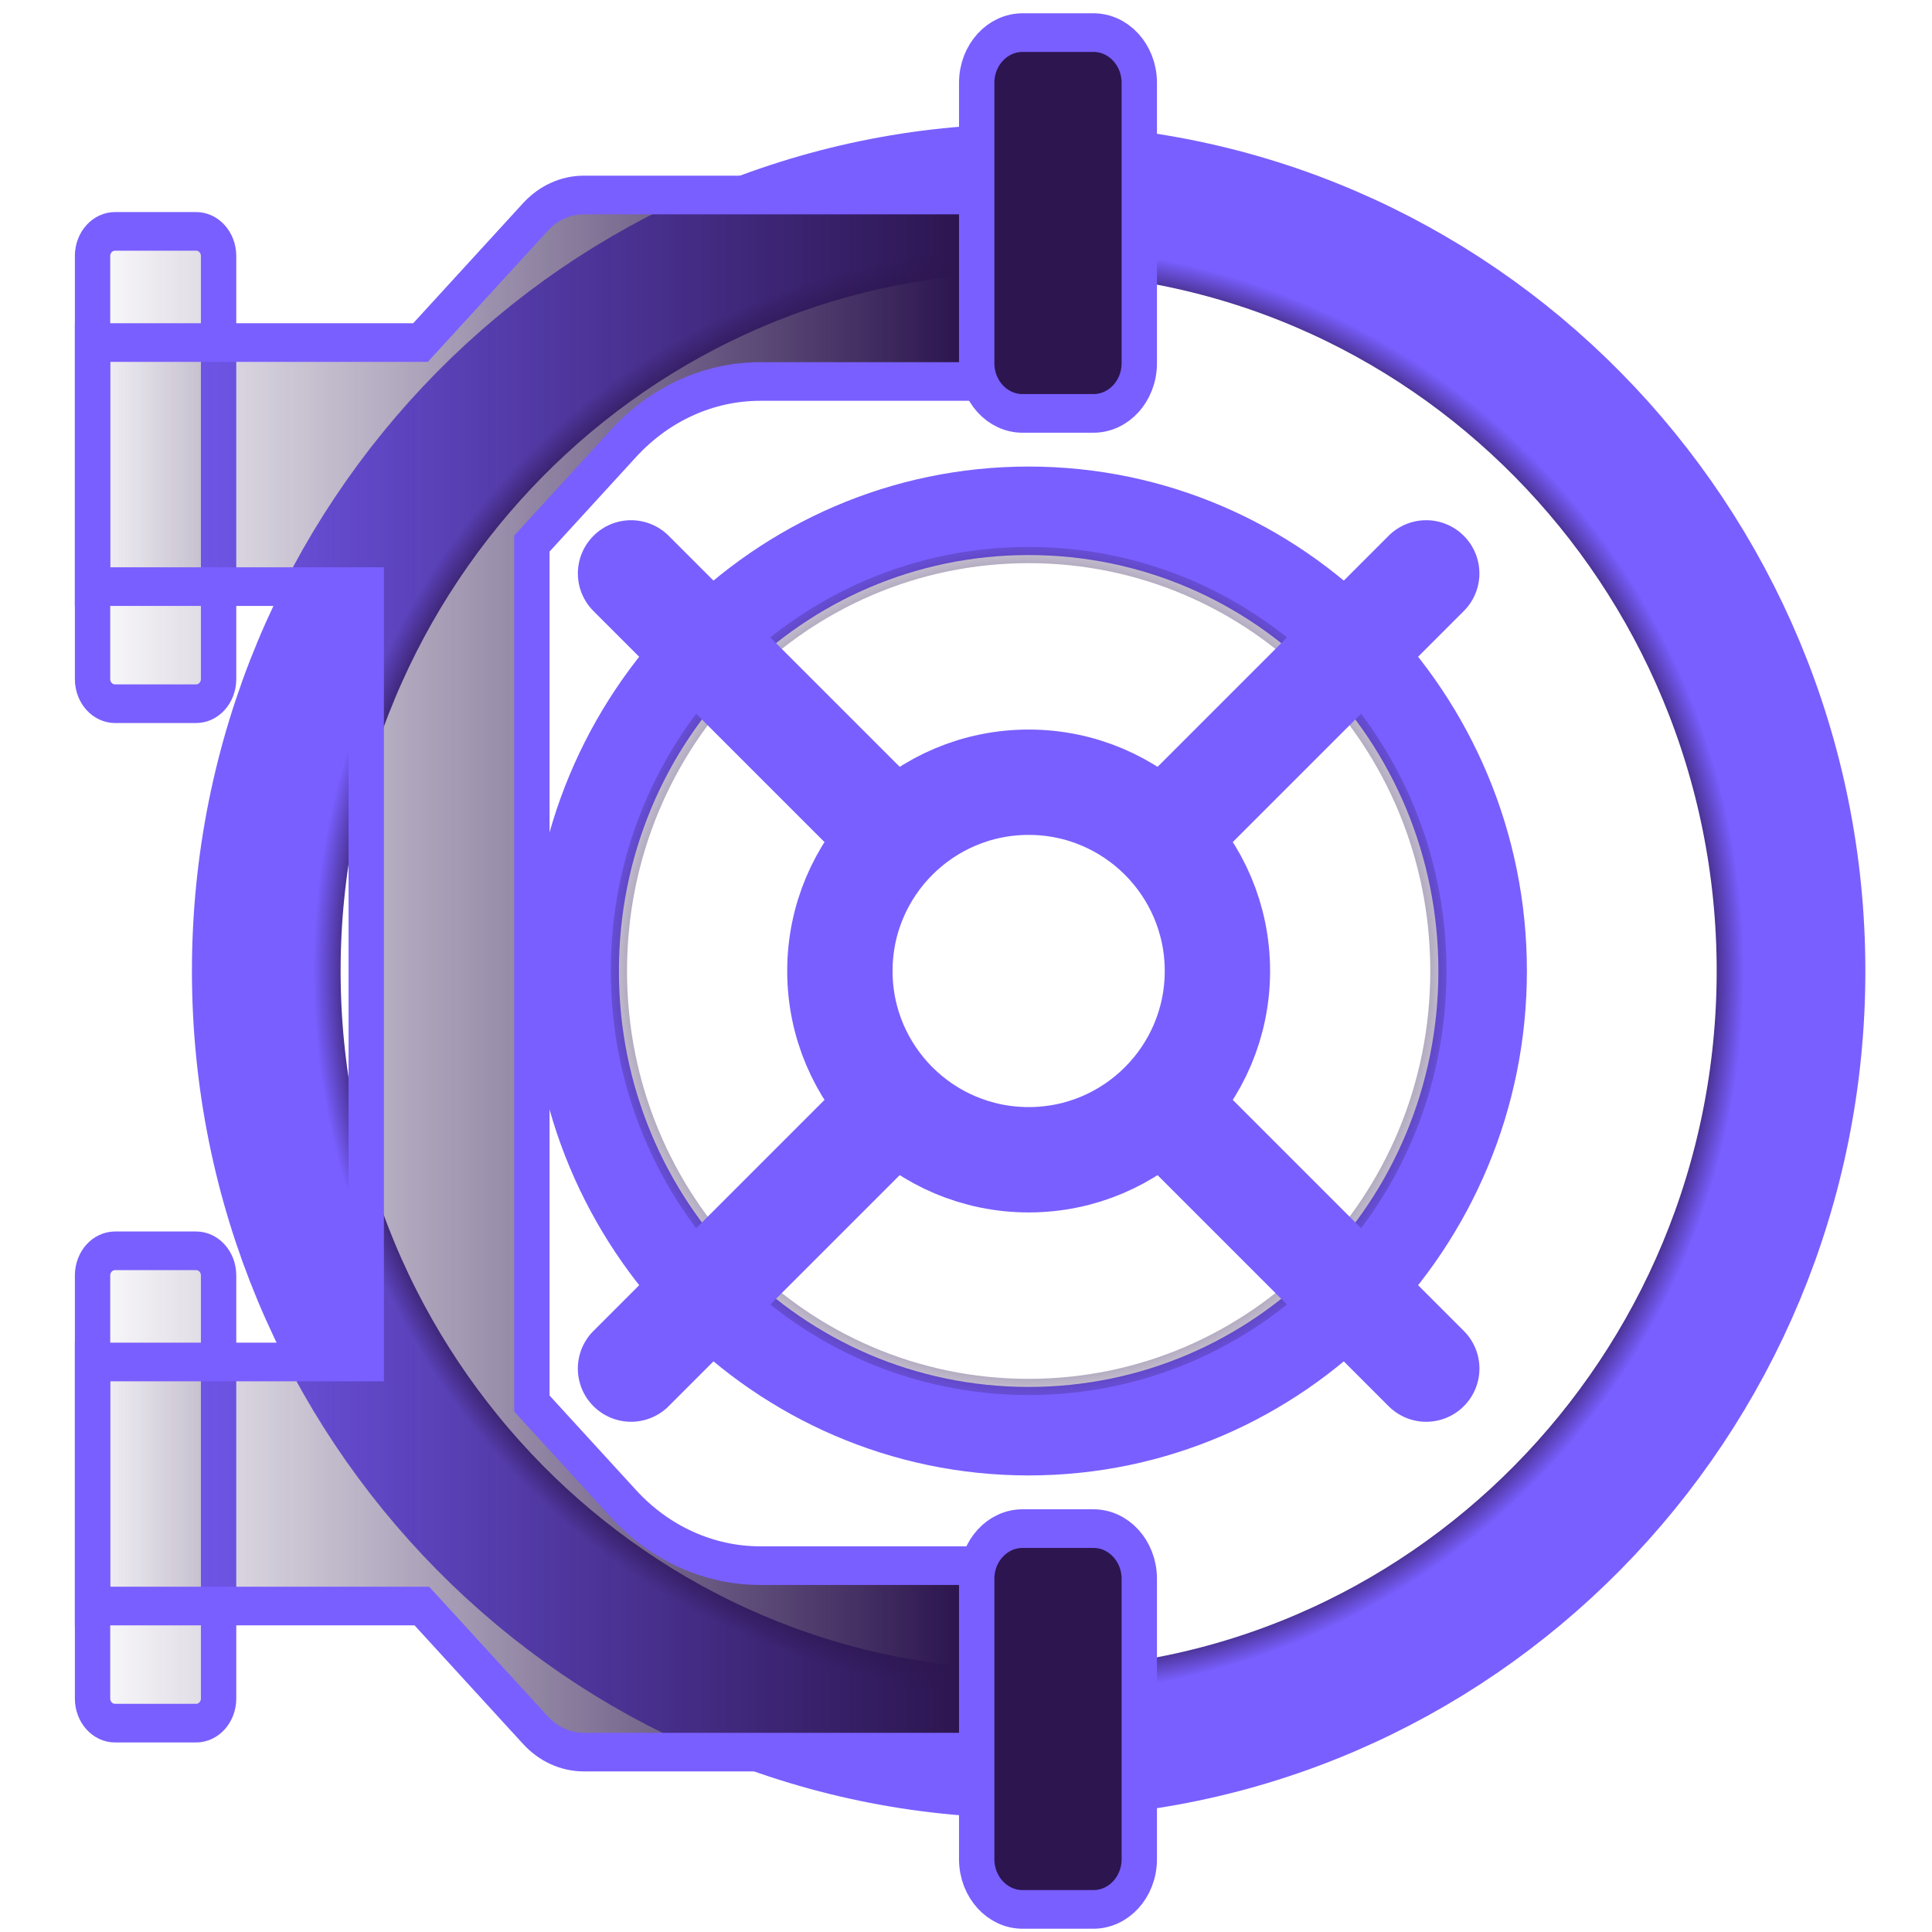
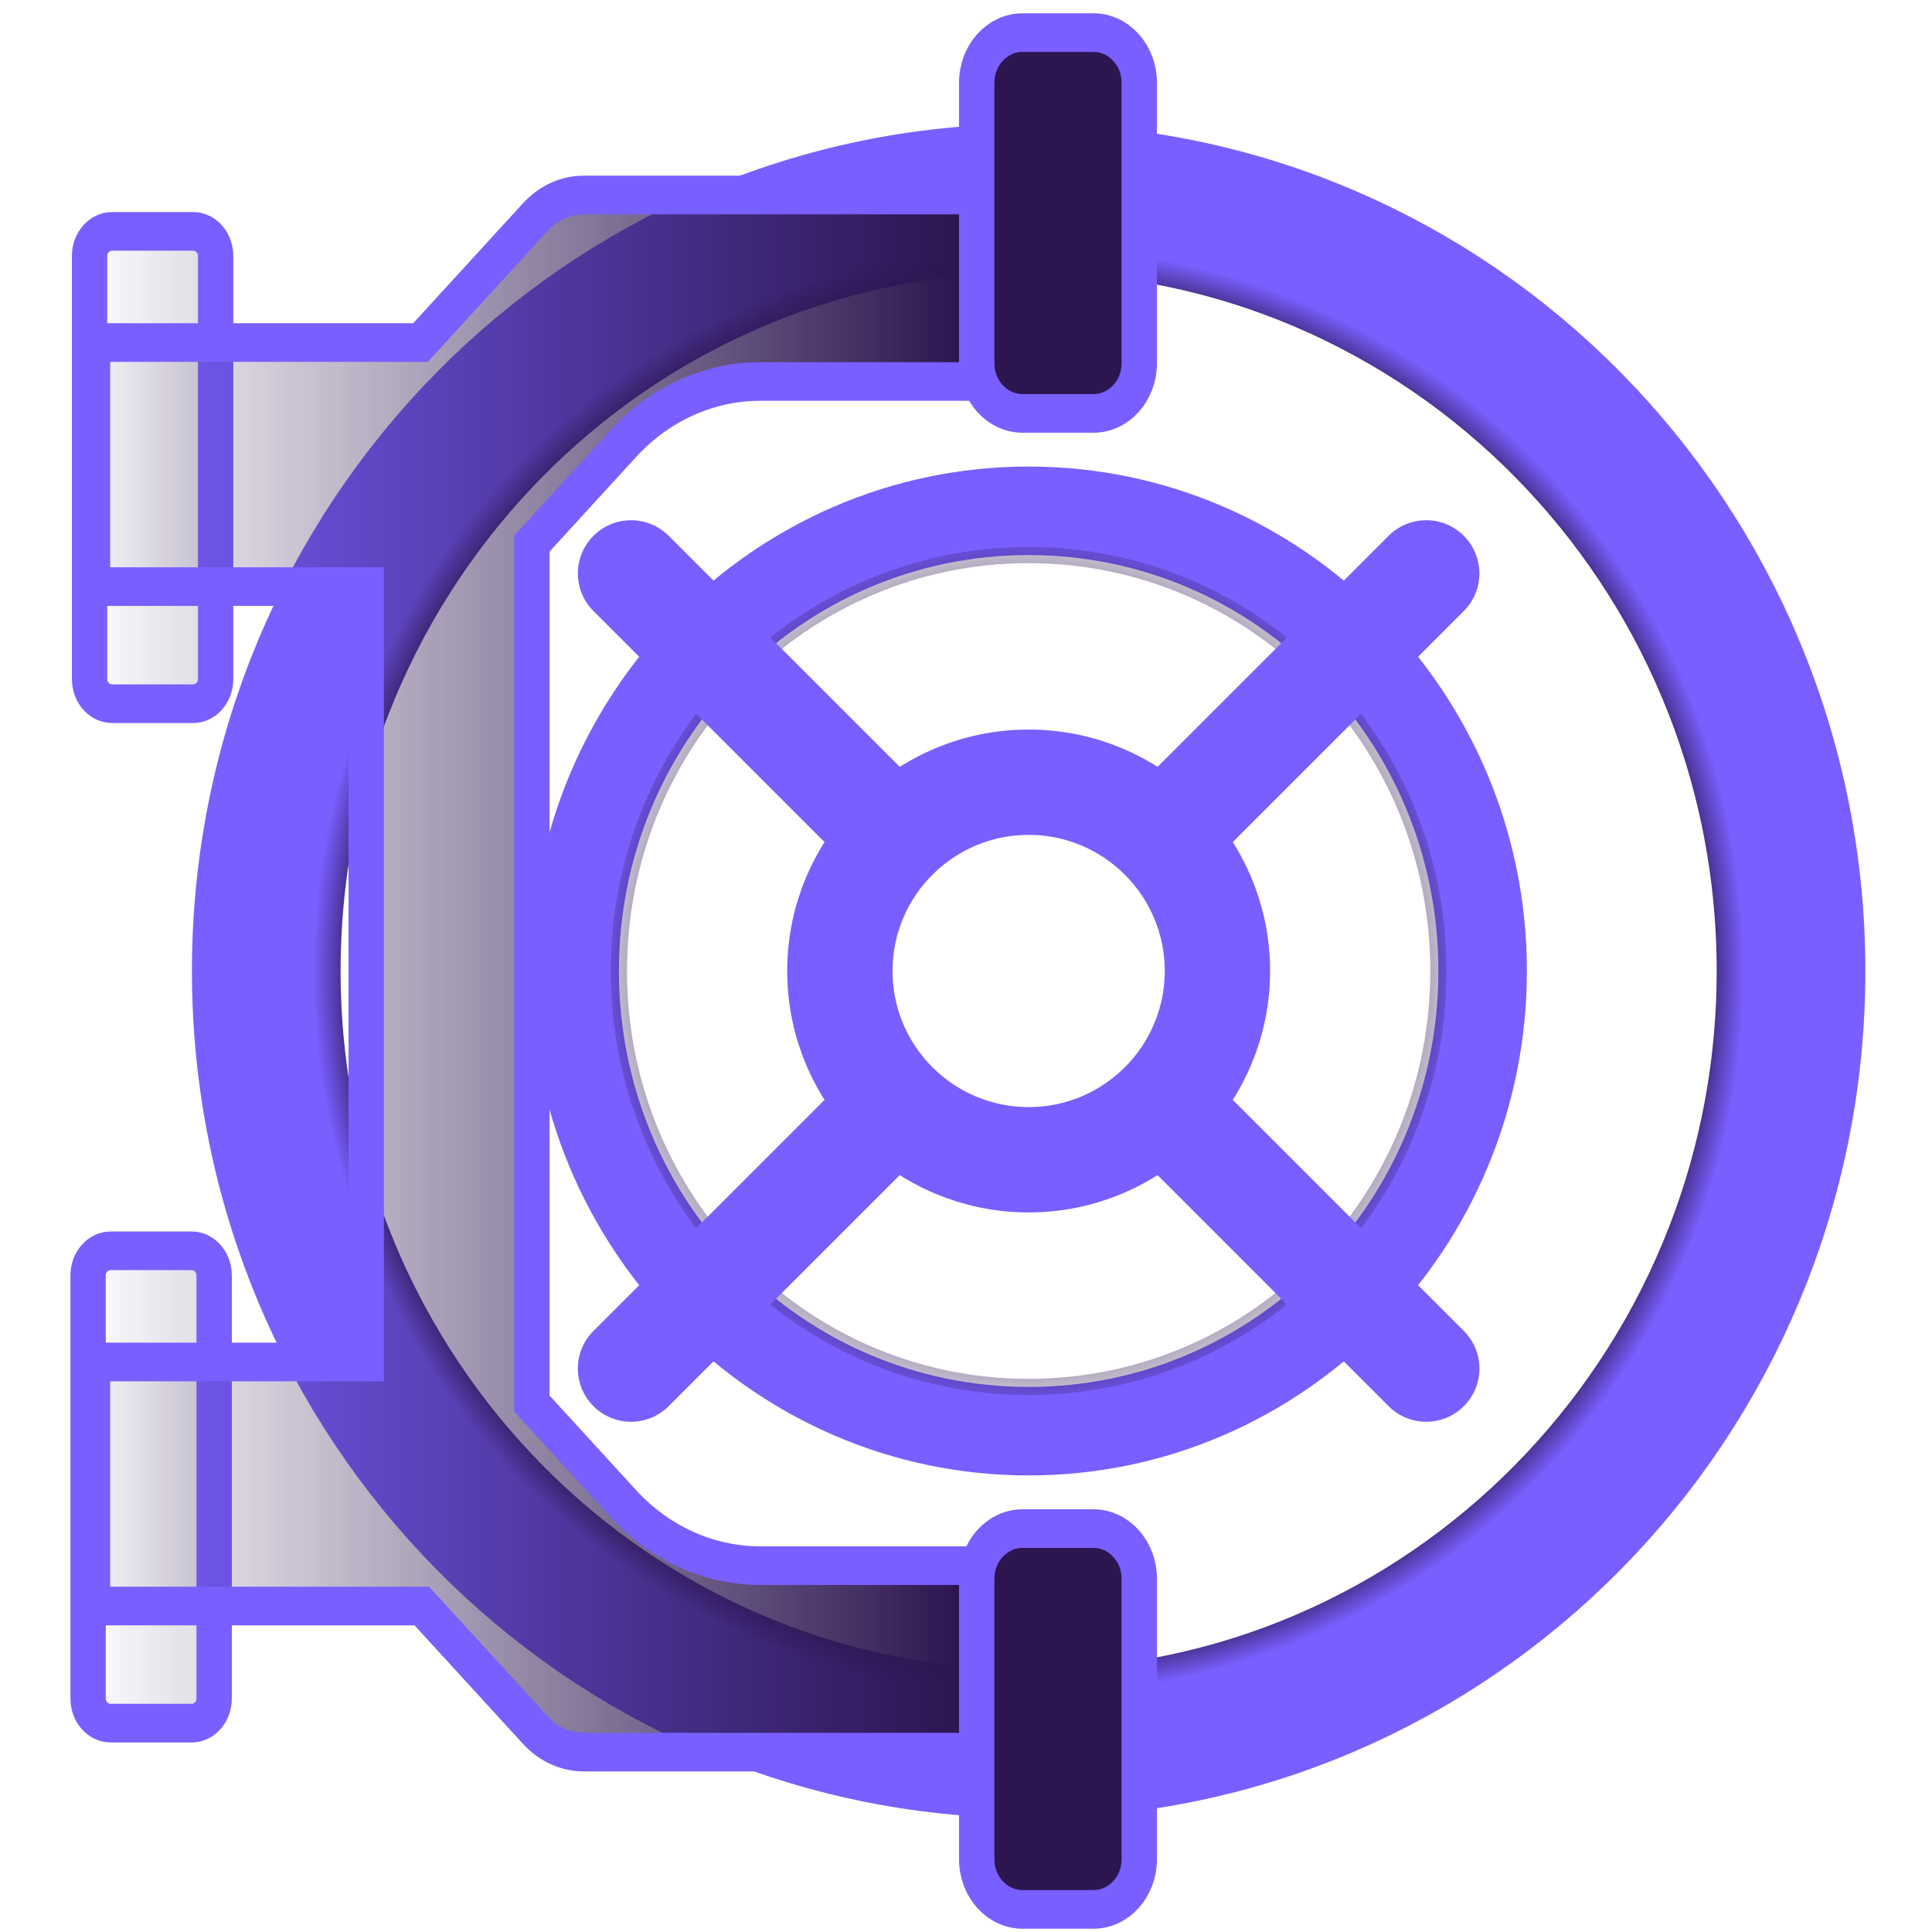
<svg xmlns="http://www.w3.org/2000/svg" xmlns:xlink="http://www.w3.org/1999/xlink" xml:space="preserve" width="512" height="512" viewBox="0 0 135.47 135.47">
  <defs>
    <radialGradient id="radialGradient22" cx="71.967" cy="67.733" r="34.495" gradientTransform="matrix(1.0128 0 0 1.0254 -.76 -1.369)" gradientUnits="userSpaceOnUse">
      <stop offset=".611" stop-color="#2d1650" />
      <stop offset=".916" stop-color="#2d1650" stop-opacity="0" />
    </radialGradient>
    <radialGradient id="radialGradient24" cx="71.967" cy="67.733" r="57.928" gradientTransform="matrix(1.0128 0 0 1.0254 -.76 -1.368)" gradientUnits="userSpaceOnUse">
      <stop offset=".801" stop-color="#2d1650" />
      <stop offset=".855" stop-color="#795fff" />
    </radialGradient>
    <linearGradient id="linearGradient2">
      <stop offset="0" stop-color="#2d1650" stop-opacity="0" />
      <stop offset=".814" stop-color="#2d1650" />
    </linearGradient>
    <linearGradient xlink:href="#linearGradient2" id="linearGradient3" x1="5.349" x2="78.32" y1="65.233" y2="65.233" gradientUnits="userSpaceOnUse" />
  </defs>
  <g stroke-linecap="round">
-     <path fill="#795fff" stroke="url(#radialGradient22)" stroke-width="1.135" d="M72.127 32.714c-19.282 0-34.935 15.894-34.935 35.37s15.654 35.372 34.935 35.372 34.938-15.896 34.938-35.372-15.656-35.37-34.938-35.37zm0 6.207c15.881 0 28.731 12.997 28.731 29.163S88.008 97.25 72.127 97.25s-28.729-13-28.729-29.166 12.848-29.163 28.729-29.163z" style="paint-order:fill markers stroke" />
-     <circle cx="72.128" cy="68.085" r="13.236" fill="none" stroke="#795fff" stroke-width="7.387" style="paint-order:fill markers stroke" />
-     <ellipse cx="72.128" cy="68.085" fill="none" stroke="url(#radialGradient24)" stroke-width="10.425" rx="53.457" ry="54.186" style="paint-order:fill markers stroke" />
+     <path fill="#795fff" stroke="url(#radialGradient22)" stroke-width="1.135" d="M72.127 32.714c-19.282 0-34.935 15.894-34.935 35.37s15.654 35.372 34.935 35.372 34.938-15.896 34.938-35.372-15.656-35.37-34.938-35.37zm0 6.207c15.881 0 28.731 12.997 28.731 29.163S88.008 97.25 72.127 97.25s-28.729-13-28.729-29.166 12.848-29.163 28.729-29.163z" style="paint-order: fill markers stroke" />
+     <circle cx="72.128" cy="68.085" r="13.236" fill="none" stroke="#795fff" stroke-width="7.387" style="paint-order: fill markers stroke" />
+     <ellipse cx="72.128" cy="68.085" fill="none" stroke="url(#radialGradient24)" stroke-width="10.425" rx="53.457" ry="54.186" style="paint-order: fill markers stroke" />
  </g>
-   <path fill="#795fff" fill-rule="evenodd" d="M102.64 37.571a3.726 3.726 0 0 0-5.281.006L76.531 58.405l5.275 5.275 20.828-20.828a3.727 3.727 0 0 0 .006-5.282zM62.511 72.425 41.618 93.318a3.726 3.726 0 0 0-.006 5.281 3.726 3.726 0 0 0 5.281-.006l20.893-20.892zM41.614 37.572a3.726 3.726 0 0 0 .006 5.281l20.828 20.828 5.275-5.275-20.828-20.828a3.726 3.726 0 0 0-5.282-.006zm34.854 40.129 20.893 20.893a3.726 3.726 0 0 0 5.281.006 3.726 3.726 0 0 0-.006-5.282L81.744 72.426z" style="paint-order:fill markers stroke" />
+   <path fill="#795fff" fill-rule="evenodd" d="M102.64 37.571a3.726 3.726 0 0 0-5.281.006L76.531 58.405l5.275 5.275 20.828-20.828a3.727 3.727 0 0 0 .006-5.282zM62.511 72.425 41.618 93.318a3.726 3.726 0 0 0-.006 5.281 3.726 3.726 0 0 0 5.281-.006l20.893-20.892zM41.614 37.572a3.726 3.726 0 0 0 .006 5.281l20.828 20.828 5.275-5.275-20.828-20.828a3.726 3.726 0 0 0-5.282-.006zm34.854 40.129 20.893 20.893a3.726 3.726 0 0 0 5.281.006 3.726 3.726 0 0 0-.006-5.282L81.744 72.426z" style="paint-order: fill markers stroke" />
  <g fill="url(#linearGradient3)" stroke="#795fff" stroke-linecap="round" stroke-width="2.384" transform="matrix(1.0398 0 0 1.1364 -.312 -6.045)">
-     <rect width="8.5" height="29.144" x="6.541" y="82.498" ry="1.518" style="paint-order:fill markers stroke" />
-     <rect width="8.5" height="29.144" x="6.541" y="19.596" ry="1.518" style="paint-order:fill markers stroke" />
-     <path d="m39.672 17.35-.02.001a4.6 4.6 0 0 0-3.243 1.354l-7.752 7.752H6.54v15.057h18.457v47.844H6.54v15.057h18.457v.001h3.751l7.66 7.66a4.6 4.6 0 0 0 3.242 1.352l.02.002v0h28.574v-11.506h-16.68a13.03 13.03 0 0 1-9.21-3.815l-6.186-6.186V38.858l6.187-6.186a13.03 13.03 0 0 1 9.209-3.814h16.68V17.352H39.7z" style="paint-order:fill markers stroke" />
-     <rect width="10.964" height="23.497" x="66.164" y="7.331" ry="3.096" style="paint-order:fill markers stroke" />
-     <rect width="10.964" height="23.497" x="66.164" y="99.638" ry="3.096" style="paint-order:fill markers stroke" />
+     <rect width="8.5" height="29.144" x="6.241" y="82.498" ry="1.518" style="paint-order: fill markers stroke" />
+     <rect width="8.5" height="29.144" x="6.341" y="19.596" ry="1.518" style="paint-order: fill markers stroke" />
+     <path d="m39.672 17.35-.02.001a4.6 4.6 0 0 0-3.243 1.354l-7.752 7.752H6.54v15.057h18.457v47.844H6.54v15.057h18.457v.001h3.751l7.66 7.66a4.6 4.6 0 0 0 3.242 1.352l.02.002v0h28.574v-11.506h-16.68a13.03 13.03 0 0 1-9.21-3.815l-6.186-6.186V38.858l6.187-6.186a13.03 13.03 0 0 1 9.209-3.814h16.68V17.352H39.7z" style="paint-order: fill markers stroke" />
+     <rect width="10.964" height="23.497" x="66.164" y="7.331" ry="3.096" style="paint-order: fill markers stroke" />
+     <rect width="10.964" height="23.497" x="66.164" y="99.638" ry="3.096" style="paint-order: fill markers stroke" />
  </g>
</svg>
